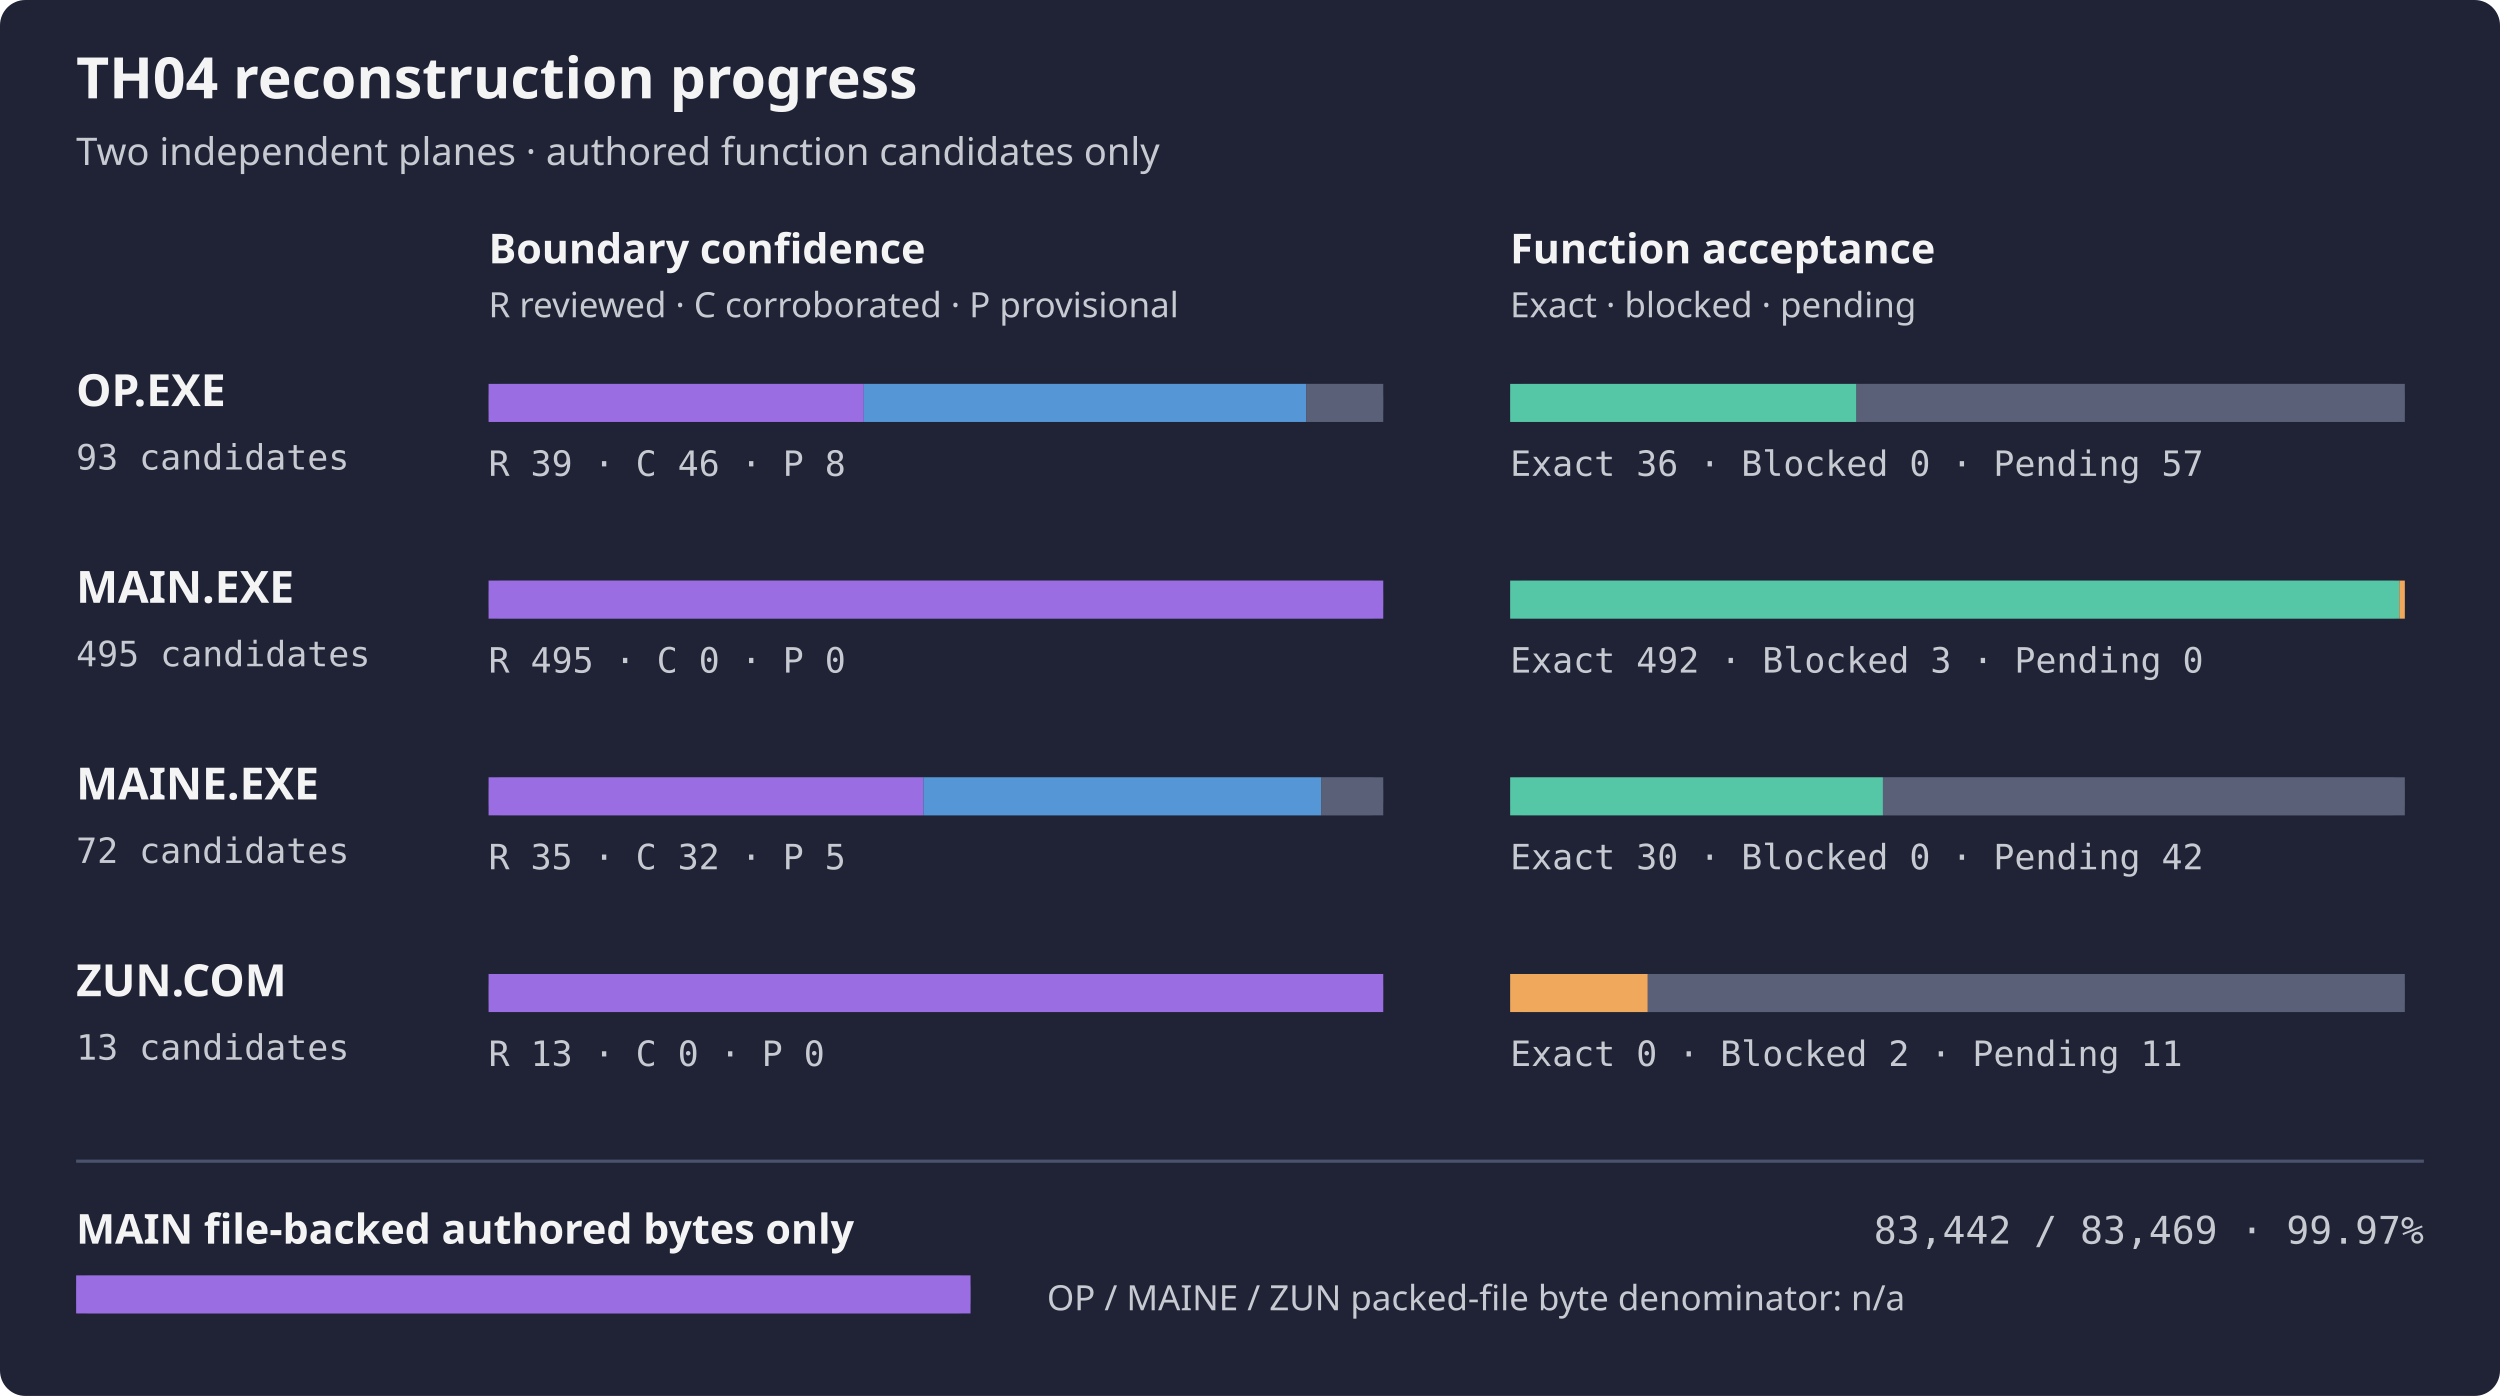
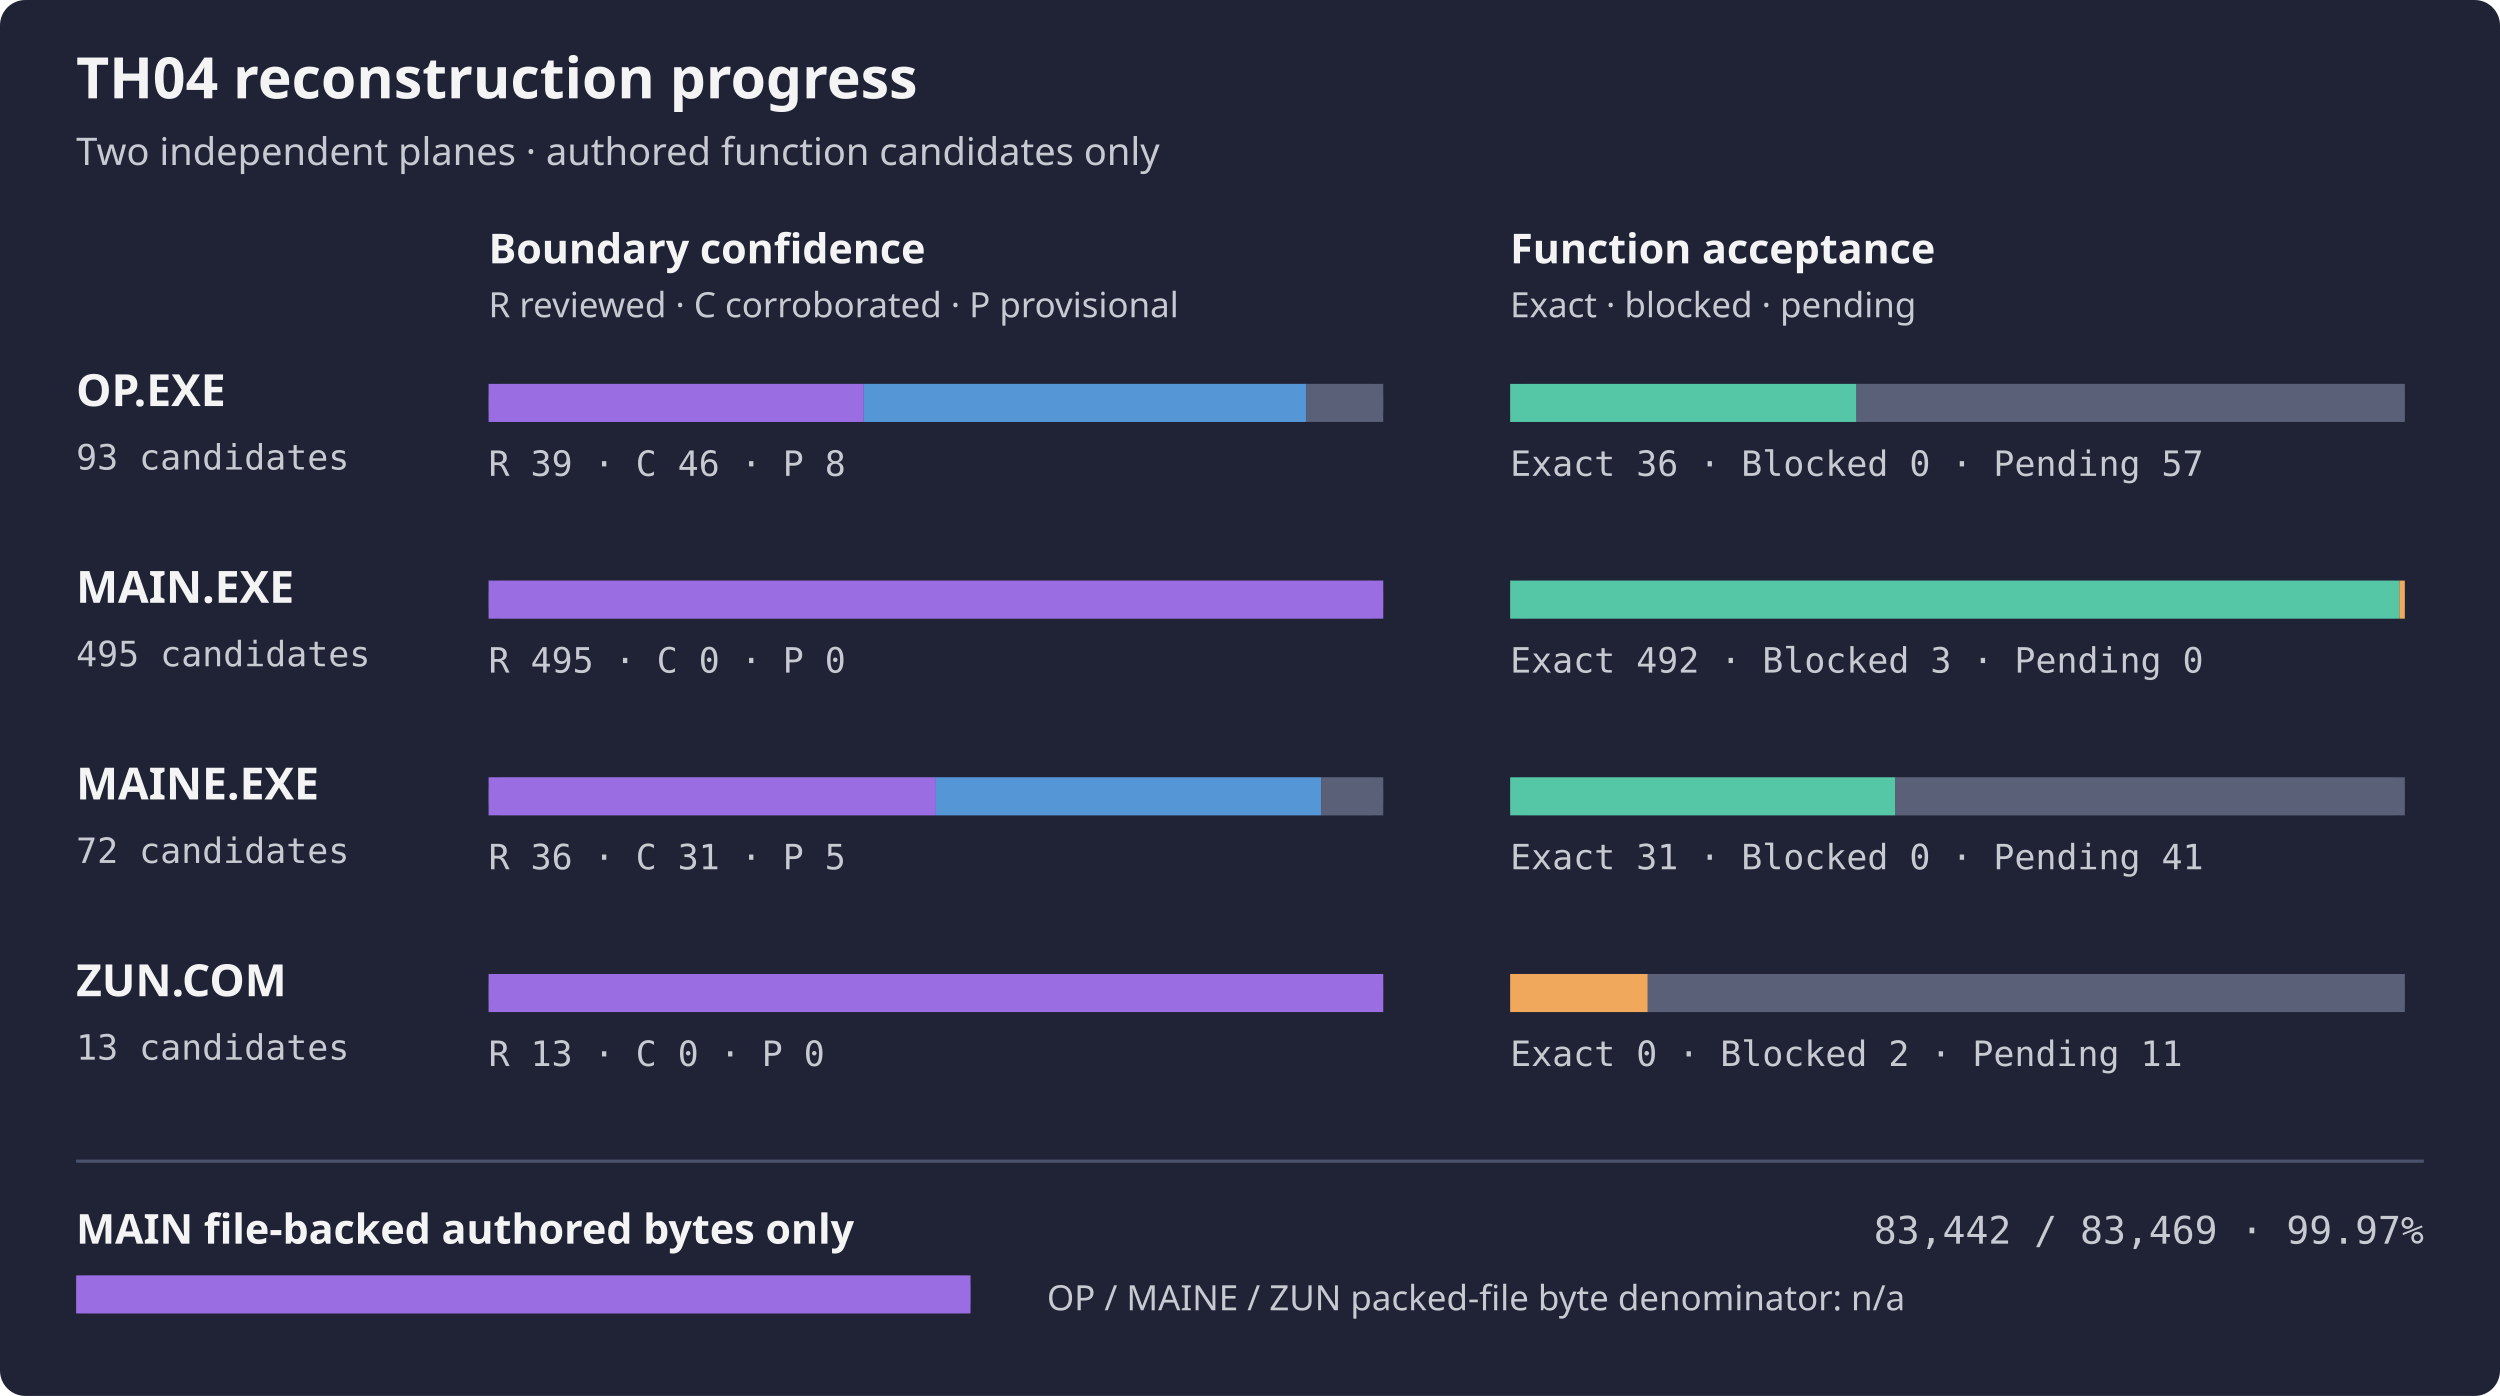
<svg xmlns="http://www.w3.org/2000/svg" width="788" height="440" role="img" aria-label="TH04 per-artifact reconstruction progress">
  <rect width="788" height="440" rx="8" fill="#1f2335" />
  <text x="24" y="31" fill="#f4f4f5" font-family="sans-serif" font-size="18" font-weight="600">TH04 reconstruction progress</text>
  <text x="24" y="52" fill="#c8cad2" font-family="sans-serif" font-size="12">Two independent planes · authored function candidates only</text>
  <text x="154" y="83" fill="#f4f4f5" font-family="sans-serif" font-size="13" font-weight="600">Boundary confidence</text>
  <text x="476" y="83" fill="#f4f4f5" font-family="sans-serif" font-size="13" font-weight="600">Function acceptance</text>
  <text x="154" y="100" fill="#c8cad2" font-family="sans-serif" font-size="11">R reviewed · C corroborated · P provisional</text>
  <text x="476" y="100" fill="#c8cad2" font-family="sans-serif" font-size="11">Exact · blocked · pending</text>
  <text x="24" y="128" fill="#f4f4f5" font-family="sans-serif" font-size="14" font-weight="600">OP.EXE</text>
  <text x="24" y="148" fill="#c8cad2" font-family="monospace" font-size="11">93 candidates</text>
  <rect x="154" y="121" width="282" height="12" rx="4" fill="#353b52" />
  <rect x="154.00" y="121" width="118.26" height="12" fill="#9b6de3" />
  <rect x="272.26" y="121" width="139.48" height="12" fill="#5496d6" />
  <rect x="411.74" y="121" width="24.26" height="12" fill="#596078" />
  <rect x="476" y="121" width="282" height="12" rx="4" fill="#353b52" />
  <rect x="476.00" y="121" width="109.16" height="12" fill="#55c7a6" />
  <rect x="585.16" y="121" width="172.84" height="12" fill="#596078" />
  <text x="154" y="150" fill="#c8cad2" font-family="monospace" font-size="11">R 39 · C 46 · P 8</text>
  <text x="476" y="150" fill="#c8cad2" font-family="monospace" font-size="11">Exact 36 · Blocked 0 · Pending 57</text>
  <text x="24" y="190" fill="#f4f4f5" font-family="sans-serif" font-size="14" font-weight="600">MAIN.EXE</text>
  <text x="24" y="210" fill="#c8cad2" font-family="monospace" font-size="11">495 candidates</text>
  <rect x="154" y="183" width="282" height="12" rx="4" fill="#353b52" />
  <rect x="154.00" y="183" width="282.00" height="12" fill="#9b6de3" />
  <rect x="476" y="183" width="282" height="12" rx="4" fill="#353b52" />
  <rect x="476.00" y="183" width="280.29" height="12" fill="#55c7a6" />
  <rect x="756.29" y="183" width="1.71" height="12" fill="#f0a95c" />
  <text x="154" y="212" fill="#c8cad2" font-family="monospace" font-size="11">R 495 · C 0 · P 0</text>
  <text x="476" y="212" fill="#c8cad2" font-family="monospace" font-size="11">Exact 492 · Blocked 3 · Pending 0</text>
  <text x="24" y="252" fill="#f4f4f5" font-family="sans-serif" font-size="14" font-weight="600">MAINE.EXE</text>
  <text x="24" y="272" fill="#c8cad2" font-family="monospace" font-size="11">72 candidates</text>
  <rect x="154" y="245" width="282" height="12" rx="4" fill="#353b52" />
-   <rect x="154.00" y="245" width="137.08" height="12" fill="#9b6de3" />
-   <rect x="291.08" y="245" width="125.33" height="12" fill="#5496d6" />
+   <rect x="154.00" y="245" width="141.00" height="12" fill="#9b6de3" />
+   <rect x="295.00" y="245" width="121.42" height="12" fill="#5496d6" />
  <rect x="416.42" y="245" width="19.58" height="12" fill="#596078" />
  <rect x="476" y="245" width="282" height="12" rx="4" fill="#353b52" />
-   <rect x="476.00" y="245" width="117.50" height="12" fill="#55c7a6" />
-   <rect x="593.50" y="245" width="164.50" height="12" fill="#596078" />
-   <text x="154" y="274" fill="#c8cad2" font-family="monospace" font-size="11">R 35 · C 32 · P 5</text>
-   <text x="476" y="274" fill="#c8cad2" font-family="monospace" font-size="11">Exact 30 · Blocked 0 · Pending 42</text>
+   <rect x="476.00" y="245" width="121.42" height="12" fill="#55c7a6" />
+   <rect x="597.42" y="245" width="160.58" height="12" fill="#596078" />
+   <text x="154" y="274" fill="#c8cad2" font-family="monospace" font-size="11">R 36 · C 31 · P 5</text>
+   <text x="476" y="274" fill="#c8cad2" font-family="monospace" font-size="11">Exact 31 · Blocked 0 · Pending 41</text>
  <text x="24" y="314" fill="#f4f4f5" font-family="sans-serif" font-size="14" font-weight="600">ZUN.COM</text>
  <text x="24" y="334" fill="#c8cad2" font-family="monospace" font-size="11">13 candidates</text>
  <rect x="154" y="307" width="282" height="12" rx="4" fill="#353b52" />
  <rect x="154.00" y="307" width="282.00" height="12" fill="#9b6de3" />
  <rect x="476" y="307" width="282" height="12" rx="4" fill="#353b52" />
  <rect x="476.00" y="307" width="43.38" height="12" fill="#f0a95c" />
  <rect x="519.38" y="307" width="238.62" height="12" fill="#596078" />
  <text x="154" y="336" fill="#c8cad2" font-family="monospace" font-size="11">R 13 · C 0 · P 0</text>
  <text x="476" y="336" fill="#c8cad2" font-family="monospace" font-size="11">Exact 0 · Blocked 2 · Pending 11</text>
  <path d="M24 366 H764" stroke="#4b526d" />
  <text x="24" y="392" fill="#f4f4f5" font-family="sans-serif" font-size="13" font-weight="600">MAIN file-backed authored bytes only</text>
  <text x="764" y="392" fill="#c8cad2" text-anchor="end" font-family="monospace" font-size="12">83,442 / 83,469 · 99.97%</text>
  <rect x="24" y="402" width="282" height="12" rx="4" fill="#353b52" />
  <rect x="24" y="402" width="281.91" height="12" fill="#9b6de3" />
  <text x="330" y="413" fill="#c8cad2" font-family="sans-serif" font-size="11">OP / MAINE / ZUN packed-file byte denominator: n/a</text>
</svg>
